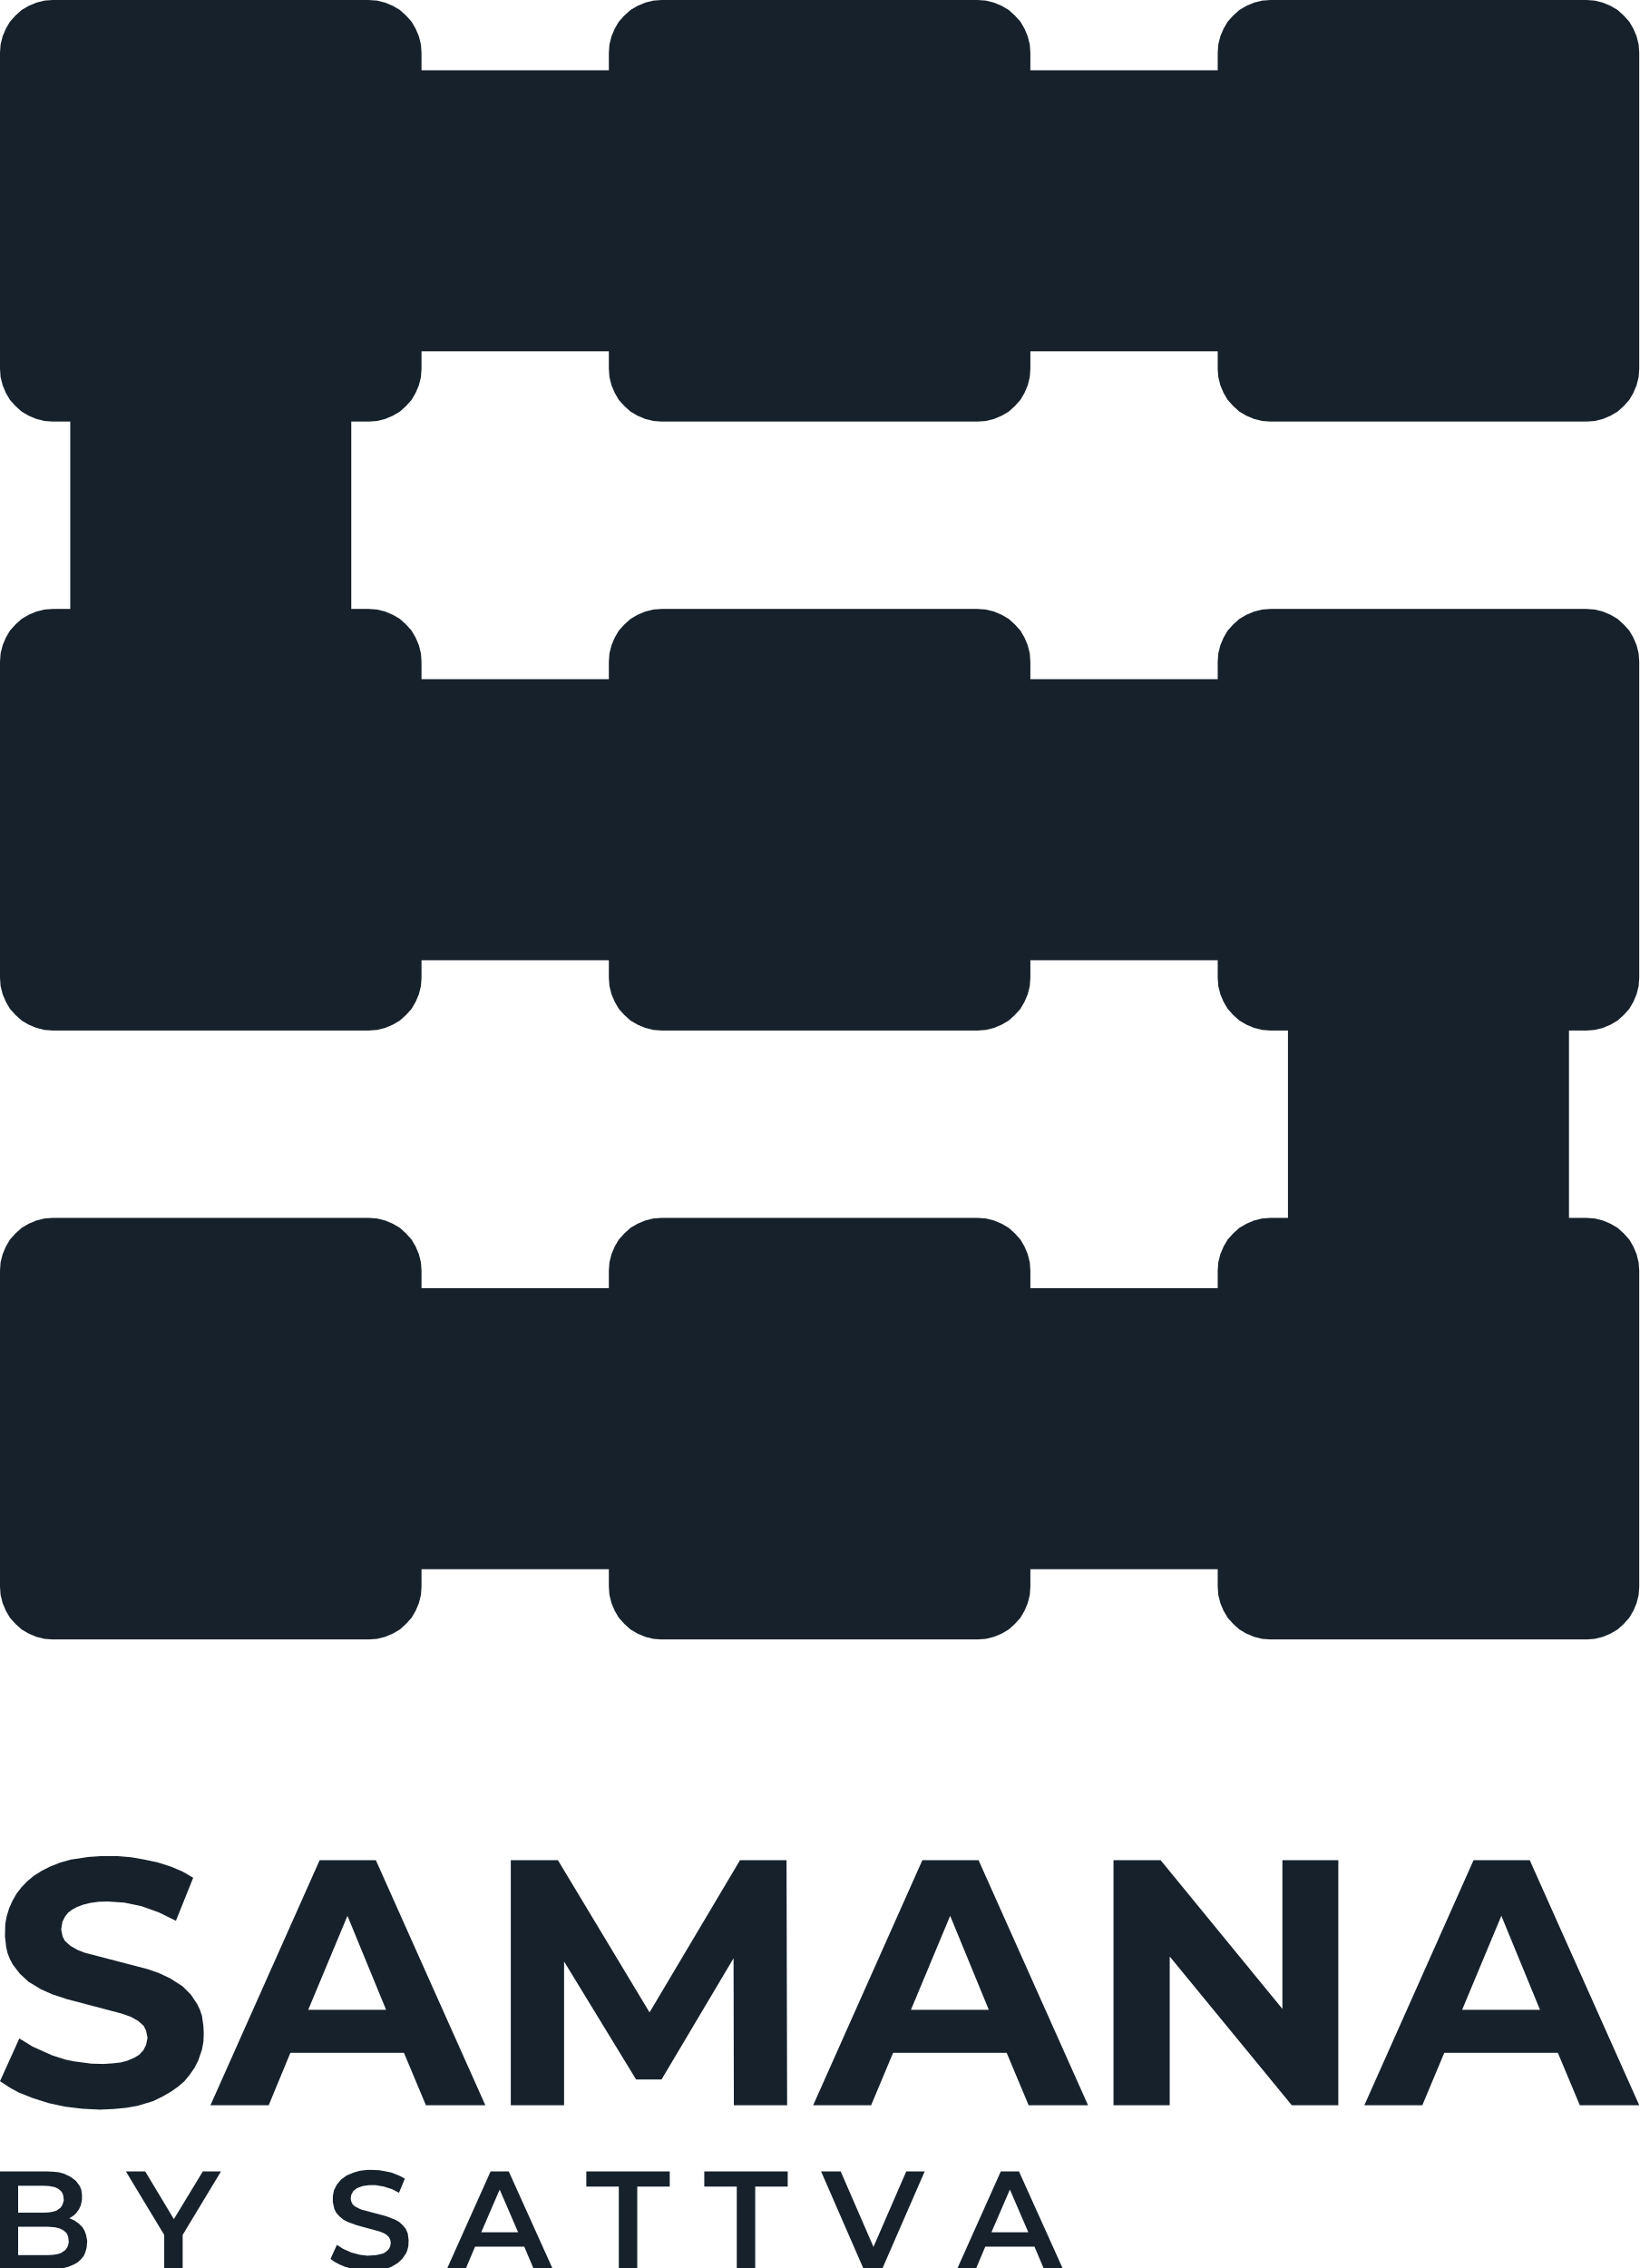
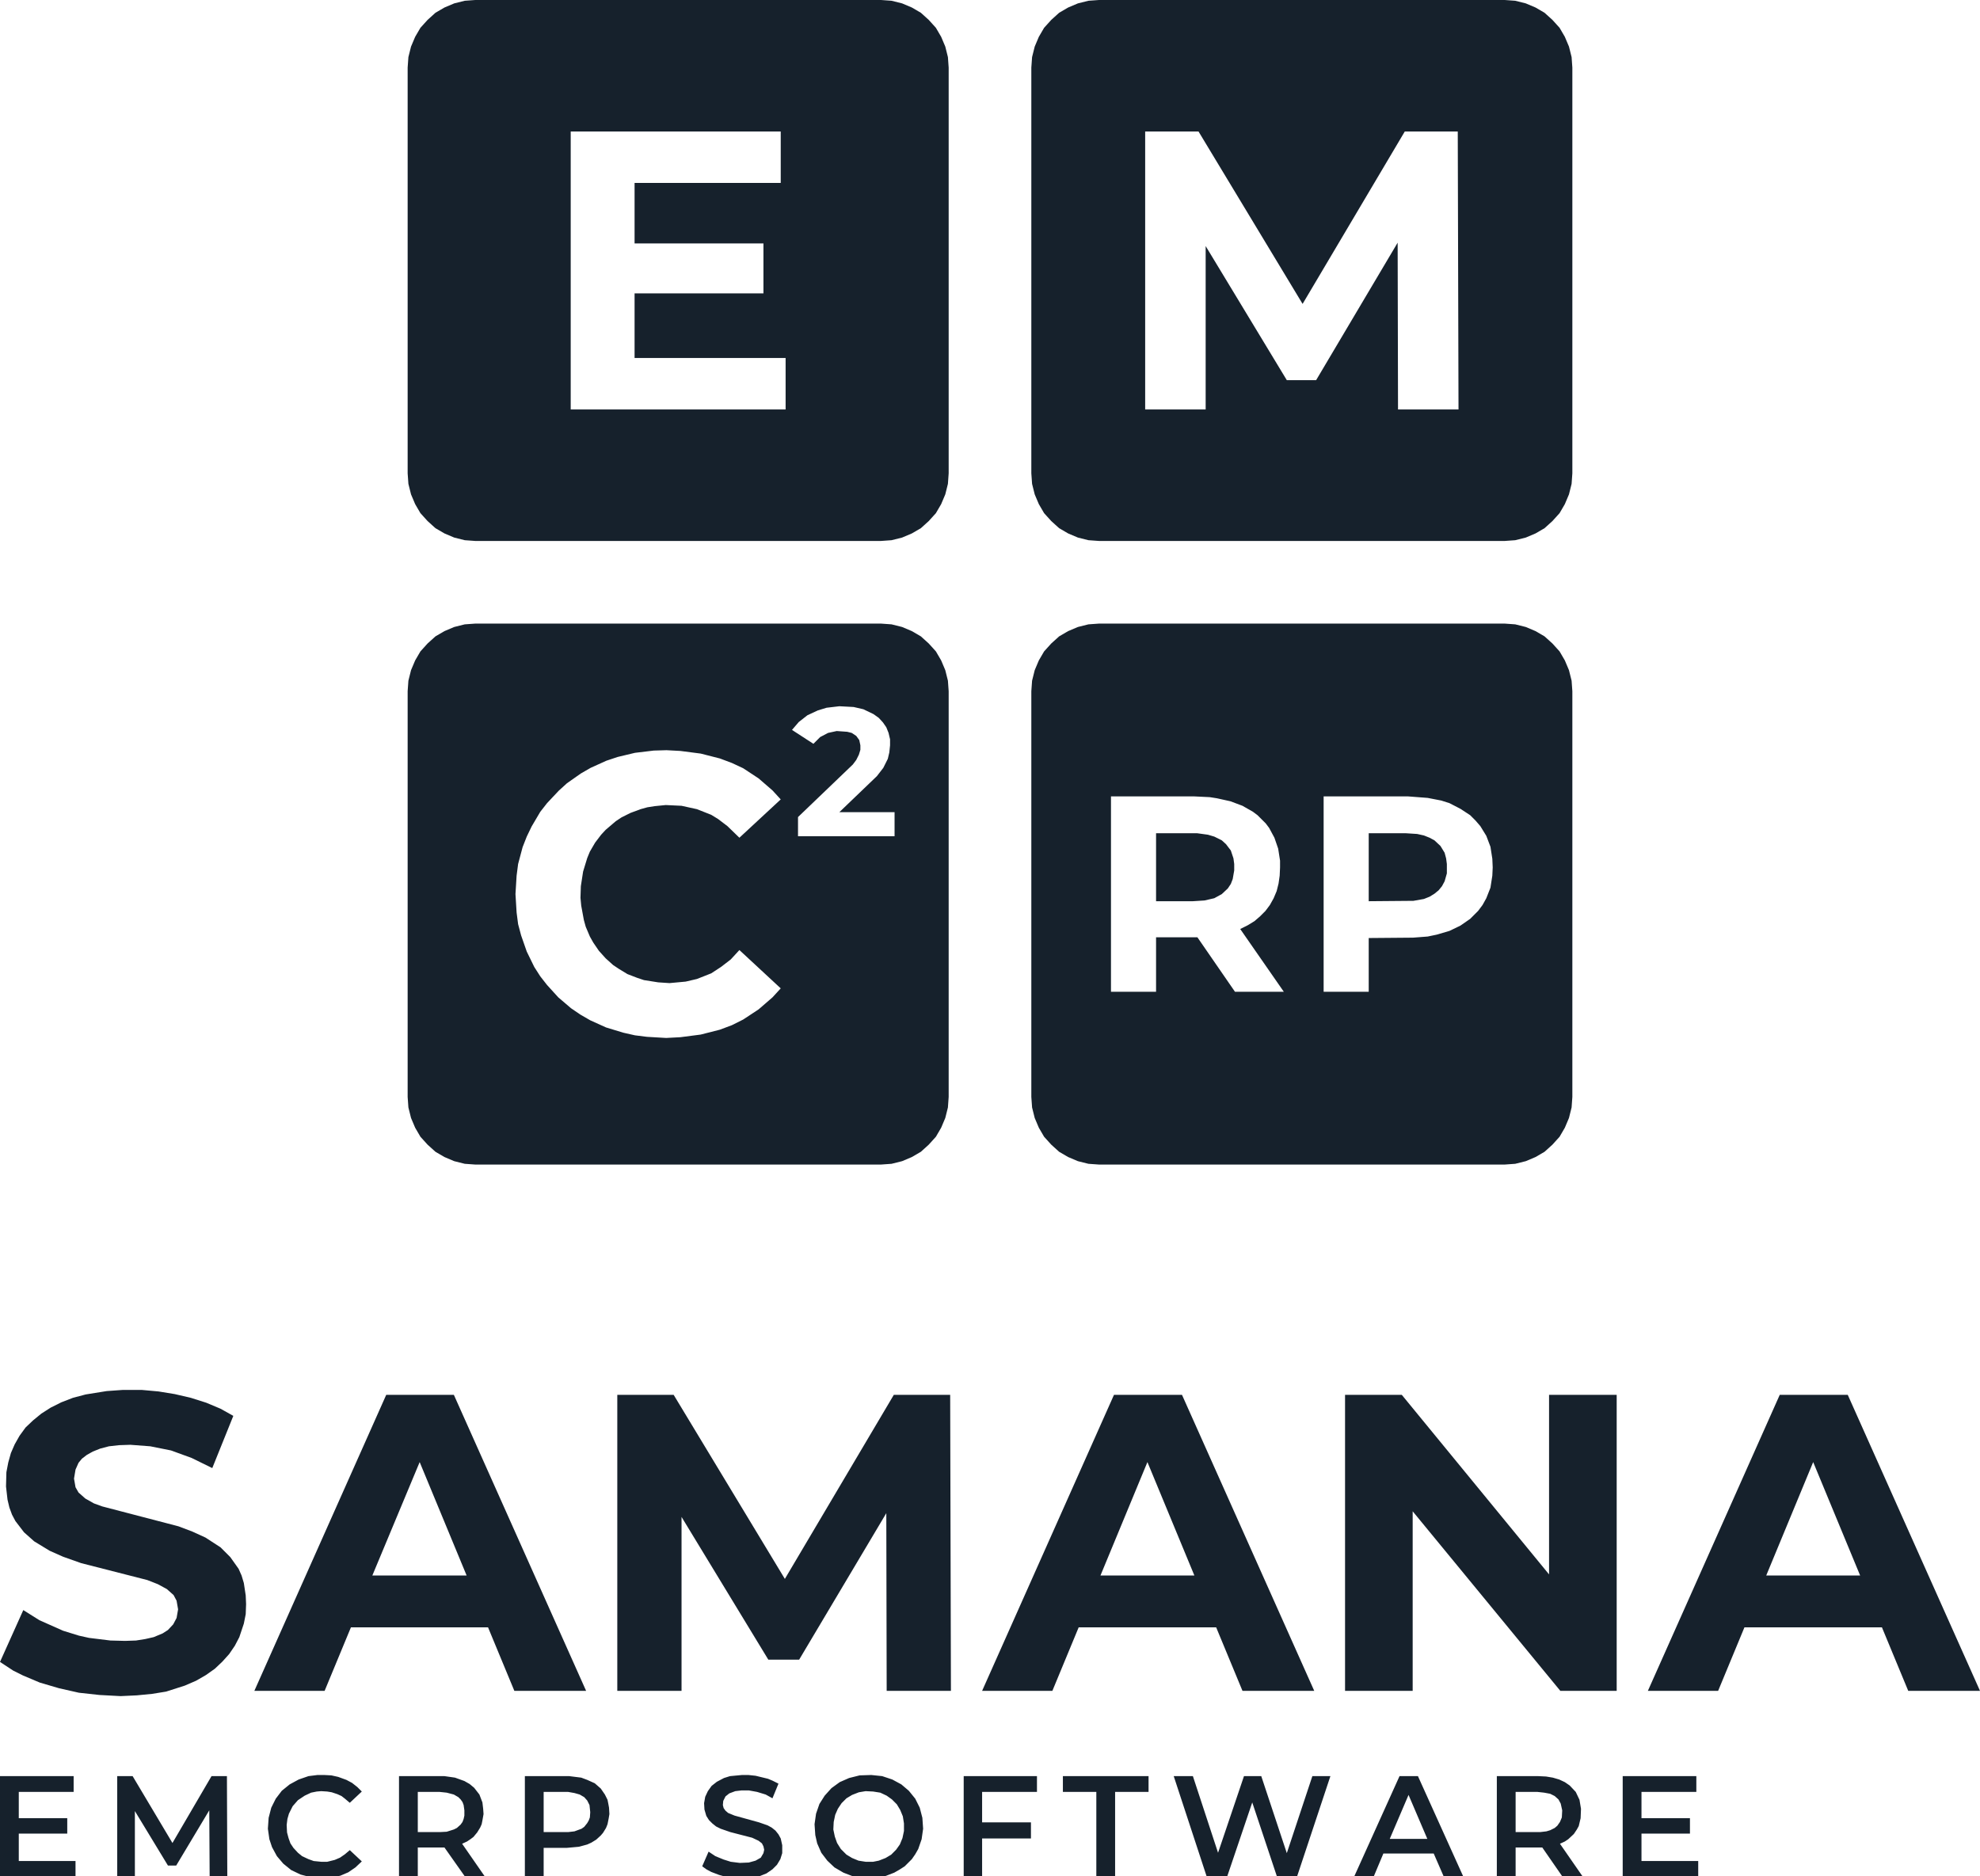
- <svg xmlns="http://www.w3.org/2000/svg" viewBox="0 0 560.0 774.7" role="img" aria-label="Samana by Sattva">
-   <path fill="#16212c" fill-rule="evenodd" d="M9.8 2L7.4 3.4L5.3 5.3L3.4 7.4L2 9.8L0.9 12.4L0.2 15.2L0 18L0 126L0.2 128.8L0.9 131.6L2 134.2L3.4 136.6L5.3 138.7L7.4 140.6L9.8 142L12.4 143.1L15.2 143.8L18 144L24 144L24 208L18 208L15.2 208.2L12.4 208.9L9.8 210L7.4 211.4L5.3 213.3L3.4 215.4L2 217.8L0.9 220.4L0.2 223.2L0 226L0 334L0.2 336.8L0.9 339.6L2 342.2L3.4 344.6L5.3 346.7L7.4 348.6L9.8 350L12.4 351.1L15.2 351.8L18 352L126 352L128.8 351.8L131.6 351.1L134.2 350L136.6 348.6L138.7 346.7L140.6 344.6L142 342.2L143.1 339.6L143.8 336.8L144 334L144 328L208 328L208 334L208.2 336.8L208.9 339.6L210 342.2L211.4 344.6L213.3 346.7L215.4 348.6L217.8 350L220.4 351.1L223.2 351.8L226 352L334 352L336.8 351.8L339.6 351.1L342.2 350L344.6 348.6L346.7 346.7L348.6 344.6L350 342.2L351.1 339.6L351.8 336.8L352 334L352 328L416 328L416 334L416.2 336.8L416.9 339.6L418 342.2L419.4 344.6L421.3 346.7L423.4 348.6L425.8 350L428.4 351.1L431.2 351.8L434 352L440 352L440 416L434 416L431.2 416.2L428.4 416.9L425.8 418L423.4 419.4L421.3 421.3L419.4 423.4L418 425.8L416.9 428.4L416.2 431.2L416 434L416 440L352 440L352 434L351.8 431.2L351.1 428.4L350 425.8L348.6 423.4L346.7 421.3L344.6 419.4L342.2 418L339.6 416.9L336.8 416.2L334 416L226 416L223.2 416.2L220.4 416.9L217.8 418L215.4 419.4L213.3 421.3L211.4 423.4L210 425.8L208.9 428.4L208.2 431.2L208 434L208 440L144 440L144 434L143.8 431.2L143.1 428.4L142 425.8L140.6 423.4L138.7 421.3L136.6 419.4L134.2 418L131.6 416.9L128.8 416.2L126 416L18 416L15.2 416.2L12.4 416.9L9.8 418L7.4 419.4L5.3 421.3L3.4 423.4L2 425.8L0.9 428.4L0.2 431.2L0 434L0 542L0.2 544.8L0.9 547.6L2 550.2L3.4 552.6L5.3 554.7L7.4 556.6L9.8 558L12.4 559.1L15.2 559.8L18 560L126 560L128.8 559.8L131.6 559.1L134.2 558L136.6 556.6L138.7 554.7L140.6 552.6L142 550.2L143.1 547.6L143.8 544.8L144 542L144 536L208 536L208 542L208.2 544.8L208.9 547.6L210 550.2L211.4 552.6L213.3 554.7L215.4 556.6L217.8 558L220.4 559.1L223.2 559.8L226 560L334 560L336.8 559.8L339.6 559.1L342.2 558L344.6 556.6L346.7 554.7L348.6 552.6L350 550.2L351.1 547.6L351.8 544.8L352 542L352 536L416 536L416 542L416.2 544.8L416.9 547.6L418 550.2L419.4 552.6L421.3 554.7L423.4 556.6L425.8 558L428.4 559.1L431.2 559.8L434 560L542 560L544.8 559.8L547.6 559.1L550.2 558L552.6 556.6L554.7 554.7L556.6 552.6L558 550.2L559.1 547.6L559.8 544.8L560 542L560 434L559.8 431.2L559.1 428.4L558 425.8L556.6 423.4L554.7 421.3L552.6 419.4L550.2 418L547.6 416.9L544.8 416.2L542 416L536 416L536 352L542 352L544.8 351.8L547.6 351.1L550.2 350L552.6 348.6L554.7 346.7L556.6 344.6L558 342.2L559.1 339.6L559.8 336.8L560 334L560 226L559.8 223.2L559.1 220.4L558 217.8L556.6 215.4L554.7 213.3L552.6 211.4L550.2 210L547.6 208.9L544.8 208.2L542 208L434 208L431.2 208.2L428.4 208.9L425.8 210L423.4 211.4L421.3 213.3L419.4 215.4L418 217.8L416.9 220.4L416.2 223.2L416 226L416 232L352 232L352 226L351.8 223.2L351.1 220.4L350 217.8L348.6 215.4L346.7 213.3L344.6 211.4L342.2 210L339.6 208.9L336.8 208.2L334 208L226 208L223.2 208.2L220.4 208.9L217.8 210L215.4 211.4L213.3 213.3L211.4 215.4L210 217.8L208.9 220.4L208.2 223.2L208 226L208 232L144 232L144 226L143.8 223.2L143.1 220.4L142 217.8L140.6 215.4L138.7 213.3L136.6 211.4L134.2 210L131.6 208.9L128.8 208.2L126 208L120 208L120 144L126 144L128.8 143.8L131.6 143.1L134.2 142L136.6 140.6L138.7 138.7L140.6 136.6L142 134.2L143.1 131.6L143.8 128.8L144 126L144 120L208 120L208 126L208.2 128.8L208.9 131.6L210 134.2L211.4 136.6L213.3 138.7L215.4 140.6L217.8 142L220.4 143.1L223.2 143.8L226 144L334 144L336.8 143.8L339.6 143.1L342.2 142L344.6 140.6L346.7 138.7L348.6 136.6L350 134.2L351.1 131.6L351.8 128.8L352 126L352 120L416 120L416 126L416.2 128.8L416.9 131.6L418 134.2L419.4 136.6L421.3 138.7L423.4 140.6L425.8 142L428.4 143.1L431.2 143.8L434 144L542 144L544.8 143.8L547.6 143.1L550.2 142L552.6 140.6L554.7 138.7L556.6 136.6L558 134.2L559.1 131.6L559.8 128.8L560 126L560 18L559.8 15.2L559.1 12.4L558 9.8L556.6 7.4L554.7 5.3L552.6 3.4L550.2 2L547.6 0.9L544.8 0.2L542 0L434 0L431.2 0.2L428.4 0.9L425.8 2L423.4 3.4L421.3 5.3L419.4 7.4L418 9.8L416.9 12.4L416.2 15.2L416 18L416 24L352 24L352 18L351.8 15.2L351.1 12.4L350 9.8L348.6 7.4L346.7 5.3L344.6 3.4L342.2 2L339.6 0.9L336.8 0.2L334 0L226 0L223.2 0.2L220.4 0.9L217.8 2L215.4 3.4L213.3 5.3L211.4 7.4L210 9.8L208.9 12.4L208.2 15.2L208 18L208 24L144 24L144 18L143.8 15.2L143.1 12.4L142 9.8L140.6 7.4L138.7 5.3L136.6 3.4L134.2 2L131.6 0.9L128.8 0.2L126 0L18 0L15.2 0.2L12.4 0.9Z" />
-   <path fill="#16212c" fill-rule="evenodd" d="M38.7 720.4L43 720L47 719.3L52.3 717.7L55.4 716.2L58.2 714.6L60.8 712.8L63 710.9L64.8 708.7L66.4 706.4L67.7 703.9L69 700.1L69.5 697.4L69.6 694.6L69.5 692.1L69 688.6L68.3 686.5L67.4 684.6L65.2 681.3L62.4 678.5L58.2 675.8L54.4 674L50.4 672.6L28.9 667L26.6 666.1L24.1 664.7L22.2 663L21.4 661.5L20.9 659.1L21.3 656.5L22.2 654.7L23.2 653.4L24.6 652.3L26.3 651.4L28.4 650.6L30.8 650L33.7 649.6L36.8 649.5L42.5 649.9L48.3 651.1L54.2 653.2L60.1 656.1L66 641.4L62.4 639.3L58.4 637.6L54 636.2L49.4 635.2L44.8 634.4L40.1 634L34.6 634L30.2 634.3L24.2 635.2L20.6 636.2L17.3 637.5L14.3 639L11.6 640.7L9.3 642.6L7.3 644.7L5.6 646.9L4.2 649.4L3.1 651.9L2.3 654.5L1.8 657.2L1.7 661.4L2.1 665L2.6 667.2L3.4 669.2L4.4 671.1L6.8 674.2L9.7 676.9L14 679.5L17.8 681.2L23 682.9L41.6 687.8L44.7 688.9L47.2 690.3L49.1 692L49.9 693.6L50.4 696.1L49.9 698.5L49 700.3L47.5 701.9L46 702.8L43.5 703.9L41.2 704.5L38.5 704.8L35.3 705L31.2 704.9L25.2 704.1L22.3 703.5L17.9 702.1L11.2 699.1L6.6 696.3L0 710.9L3.7 713.3L6.5 714.8L11.3 716.7L16.7 718.4L22.3 719.6L28.1 720.3L34.1 720.6ZM99.2 701.2L138 701.2L145.5 719.1L165.8 719.1L128.4 635.4L109.2 635.4L71.9 719.1L91.8 719.1ZM118.7 654.4L131.9 686.5L105.3 686.5ZM217.3 710.3L226 710.3L250.6 668.9L250.7 719.1L268.9 719.1L268.7 635.4L252.8 635.4L221.9 687.4L190.6 635.4L174.5 635.4L174.5 719.1L192.7 719.1L192.7 670ZM297.6 719.1L305.1 701.2L343.9 701.2L351.4 719.1L371.7 719.1L334.3 635.4L315.1 635.4L277.8 719.1ZM311.2 686.5L324.6 654.4L337.8 686.5ZM441.3 719.1L457.2 719.1L457.2 635.4L438.1 635.4L438.1 686.2L396.5 635.4L380.4 635.4L380.4 719.1L399.6 719.1L399.6 668.3ZM493.4 701.2L532.2 701.2L539.7 719.1L560 719.1L522.6 635.4L503.4 635.4L466.1 719.1L485.9 719.1ZM512.9 654.4L526.1 686.5L499.5 686.5Z" />
-   <path fill="#16212c" fill-rule="evenodd" d="M17.9 775.1L21.3 774.8L23.3 774.3L25 773.6L26.5 772.8L27.7 771.7L28.6 770.6L29.2 769.2L29.6 767.7L29.8 765.5L29.4 763.4L28.9 762L28.2 760.8L26.9 759.5L25.3 758.4L23.7 757.7L25 756.9L26 756L27 754.6L27.6 753.3L28 751.4L28 749.6L27.8 748.1L27.3 746.8L26 745L24.2 743.6L21.9 742.5L20.1 742L18 741.8L15.7 741.7L0 741.7L0 775.2ZM16.3 760.6L18.8 760.8L20.4 761.2L21.6 761.8L22.6 762.6L23 763.3L23.3 764.1L23.5 765.9L23.3 766.8L23 767.6L22.3 768.6L20.8 769.6L19.9 769.9L18.2 770.2L16.3 770.3L6.2 770.3L6.2 760.6ZM15 746.6L16.8 746.7L18.8 747.1L20 747.7L20.9 748.5L21.3 749.1L21.6 749.9L21.8 751.6L21.3 753.2L20.7 754.1L19.3 755.1L17.9 755.5L16.8 755.7L15 755.8L6.2 755.8L6.2 746.6ZM75.5 741.7L69.3 741.7L59.4 758L49.6 741.7L43 741.7L56.1 763.4L56.1 775.2L62.4 775.2L62.4 763.4ZM128.7 775.5L131.8 775L133.7 774.3L135.9 773L137.5 771.5L138.7 769.7L139.1 768.8L139.5 767.3L139.6 765.2L139.3 762.9L138.6 761.3L137.6 760.1L136.4 759L135 758.2L131.9 757L123.3 754.7L121.3 753.7L120.5 753L120 752L119.8 750.9L120 749.7L120.7 748.4L122 747.4L123.9 746.7L126.1 746.4L128.4 746.4L131.2 746.9L134 747.8L136.3 749L138.3 744.2L136.9 743.4L135.3 742.7L133.7 742.1L131.3 741.6L129.5 741.3L127.1 741.2L125.3 741.2L122.9 741.5L120.8 742.1L118.4 743.1L116.5 744.5L115.1 746.2L114.1 748.1L113.7 750.1L113.7 752.2L114.2 754.5L114.9 755.9L116 757.1L117.2 758.1L118.6 758.9L121.9 760.1L129.6 762.2L130.9 762.7L132 763.3L132.8 764.1L133.3 765L133.5 766.1L133.3 767.3L132.9 768.1L132.4 768.7L131.5 769.4L130.7 769.8L128.5 770.3L125.5 770.5L123 770.2L120 769.4L117.3 768.2L115.1 766.8L112.9 771.6L114.3 772.6L116 773.5L117.9 774.3L120 774.9L122.3 775.4L124.5 775.6ZM162.3 767.4L179.1 767.4L182.4 775.2L188.9 775.2L173.8 741.7L167.6 741.7L152.6 775.2L159 775.2ZM170.7 747.9L177 762.5L164.4 762.5ZM228.8 746.9L228.8 741.7L200.3 741.7L200.3 746.9L211.4 746.9L211.4 775.2L217.7 775.2L217.7 746.9ZM269.1 746.9L269.1 741.7L240.6 741.7L240.6 746.9L251.7 746.9L251.7 775.2L258 775.2L258 746.9ZM309.6 741.7L298.4 767.5L287.2 741.7L280.5 741.7L295.1 775.2L301.3 775.2L315.9 741.7ZM336.6 767.4L353.4 767.4L356.7 775.2L363.2 775.2L348.1 741.7L341.9 741.7L326.9 775.2L333.3 775.2ZM345 747.9L351.3 762.5L338.7 762.5Z" />
+ <svg xmlns="http://www.w3.org/2000/svg" viewBox="0 0 527.0 499.2" role="img" aria-label="Samana, EMCRP software">
+   <g transform="translate(108.5 0.0)">
+     <path fill="#16212c" fill-rule="evenodd" d="M12.4 0.9L9.8 2L7.4 3.4L5.3 5.3L3.4 7.4L2 9.8L0.9 12.4L0.2 15.2L0 18L0 126L0.2 128.8L0.9 131.6L2 134.2L3.4 136.6L5.3 138.7L7.4 140.6L9.8 142L12.4 143.1L15.2 143.8L18 144L126 144L128.8 143.8L131.6 143.1L134.2 142L136.6 140.6L138.7 138.7L140.6 136.6L142 134.2L143.1 131.6L143.8 128.8L144 126L144 18L143.8 15.2L143.1 12.4L142 9.8L140.6 7.4L138.7 5.3L136.6 3.4L134.2 2L131.6 0.9L128.8 0.2L126 0L18 0L15.2 0.2ZM43.4 109L43.4 35L99.3 35L99.3 48.7L60.4 48.7L60.4 64.8L94.7 64.8L94.7 78.1L60.4 78.1L60.4 95.3L100.6 95.3L100.6 109ZM178.4 0.9L175.8 2L173.4 3.4L171.3 5.3L169.4 7.4L168 9.8L166.9 12.4L166.2 15.2L166 18L166 126L166.2 128.8L166.9 131.6L168 134.2L169.4 136.6L171.3 138.7L173.4 140.6L175.8 142L178.4 143.1L181.2 143.8L184 144L292 144L294.8 143.8L297.6 143.1L300.2 142L302.6 140.6L304.7 138.7L306.6 136.6L308 134.2L309.1 131.6L309.8 128.8L310 126L310 18L309.8 15.2L309.1 12.4L308 9.8L306.6 7.4L304.7 5.3L302.6 3.4L300.2 2L297.6 0.9L294.8 0.2L292 0L184 0L181.2 0.2ZM212.4 65.5L212.4 109L196.3 109L196.3 35L210.5 35L238.2 80.9L265.4 35L279.5 35L279.7 109L263.6 109L263.5 64.6L241.8 101.2L234 101.2ZM12.4 166.9L9.8 168L7.4 169.4L5.3 171.3L3.4 173.4L2 175.8L0.9 178.4L0.2 181.2L0 184L0 292L0.2 294.8L0.9 297.6L2 300.2L3.4 302.6L5.3 304.7L7.4 306.6L9.8 308L12.4 309.1L15.2 309.8L18 310L126 310L128.8 309.8L131.6 309.1L134.2 308L136.6 306.6L138.7 304.7L140.6 302.6L142 300.2L143.1 297.6L143.8 294.8L144 292L144 184L143.8 181.2L143.1 178.4L142 175.8L140.6 173.4L138.7 171.3L136.6 169.4L134.2 168L131.6 166.9L128.8 166.2L126 166L18 166L15.2 166.2ZM129.6 216.2L129.6 222.6L103.9 222.6L103.9 217.5L118.5 203.5L119.4 202.3L120.1 200.9L120.5 199.6L120.5 198.4L120.2 197L119.4 195.9L118.2 195.1L117 194.8L114.2 194.6L111.9 195.1L109.8 196.2L108 198L102.3 194.3L104.1 192.2L106.4 190.4L109.2 189.1L111.5 188.4L114.9 188L118.7 188.2L121.3 188.8L124 190.1L125.4 191.1L126.5 192.3L127.4 193.6L128 195.1L128.4 196.8L128.4 198.4L128.2 200.3L127.8 202L126.6 204.4L124.9 206.6L114.9 216.2ZM72.6 276.1L68.8 276.3L63.7 276L60.5 275.6L57.4 274.9L52.8 273.5L48.6 271.6L46 270.1L43.5 268.4L40.1 265.5L37.1 262.2L35.3 259.9L33.7 257.4L31.7 253.3L30.2 249L29.4 246L29 242.9L28.7 238L29 233.1L29.4 230L30.6 225.5L31.7 222.7L33 220L35.3 216.1L37.1 213.8L40.2 210.5L42.4 208.5L46.1 205.9L48.7 204.4L52.9 202.5L55.9 201.5L60.5 200.4L65.5 199.8L68.9 199.7L72.6 199.9L78 200.6L83.1 201.9L86.3 203.1L89.3 204.5L93.4 207.2L97.1 210.4L99.3 212.8L88.3 223L85.1 219.9L82.6 218L80.8 216.9L77 215.4L72.9 214.5L68.7 214.3L65.7 214.6L63.8 214.9L62 215.4L59.3 216.4L56.9 217.6L55.4 218.6L52.7 220.9L51.5 222.2L49.9 224.3L48.5 226.7L47.8 228.4L46.7 232L46.1 235.9L46 239L46.2 241.1L46.9 244.9L47.4 246.7L48.5 249.3L49.4 250.9L50.9 253.1L52.7 255.1L54.7 256.9L56.2 257.9L58.5 259.3L61.1 260.3L62.9 260.9L66.7 261.5L69.7 261.7L74 261.3L77 260.6L80.8 259.1L83.4 257.4L86 255.4L88.3 252.9L99.3 263.1L97.1 265.5L93.4 268.7L89.3 271.4L86.3 272.9L83.1 274.1L78 275.4ZM178.4 166.9L175.8 168L173.4 169.4L171.3 171.3L169.4 173.4L168 175.8L166.9 178.4L166.2 181.2L166 184L166 292L166.2 294.8L166.9 297.6L168 300.2L169.4 302.6L171.3 304.7L173.4 306.6L175.8 308L178.4 309.1L181.2 309.8L184 310L292 310L294.8 309.8L297.6 309.1L300.2 308L302.6 306.6L304.7 304.7L306.6 302.6L308 300.2L309.1 297.6L309.8 294.8L310 292L310 184L309.8 181.2L309.1 178.4L308 175.8L306.6 173.4L304.7 171.3L302.6 169.4L300.2 168L297.6 166.9L294.8 166.2L292 166L184 166L181.2 166.2ZM199.2 264L187.2 264L187.2 212L209.4 212L213.5 212.2L215.4 212.5L219 213.3L222.2 214.5L225 216.1L226.2 217L228.4 219.2L229.3 220.4L230.7 223L231.7 225.9L232.2 229.1L232.2 230.9L232.1 233.1L231.8 235.2L231.3 237.2L230.5 239.1L229.5 240.9L228.3 242.5L226.9 243.9L225.4 245.2L223.6 246.3L221.6 247.3L233.2 264L220.2 264L210.2 249.5L199.2 249.5ZM255.8 249.7L255.8 264L243.8 264L243.8 212L266.3 212L271.5 212.4L275.1 213.1L277.3 213.8L280.2 215.3L282.8 217L284.2 218.4L285.5 219.9L287.1 222.5L288.2 225.4L288.7 228.6L288.8 230.9L288.7 233.1L288.2 236.3L287.1 239.1L286.1 240.9L284.9 242.5L282.8 244.6L280.2 246.4L277.3 247.8L273.9 248.8L271.5 249.3L267.6 249.6ZM199.2 221.8L199.2 239.9L209 239.9L212.1 239.7L214.7 239.1L216.7 238L218.3 236.5L219.1 235.3L219.6 234L220 231.7L220 230L219.8 228.5L219.1 226.4L217.8 224.7L216.7 223.7L214.7 222.7L213 222.2L210.1 221.8ZM265.6 221.8L255.8 221.8L255.8 239.9L267.7 239.8L270.5 239.3L272 238.7L273.3 237.9L274.4 237L275.3 235.9L276 234.6L276.6 232.5L276.6 230L276.4 228.5L276 227L274.9 225.2L273.3 223.7L272 223L270.5 222.4L268.7 222Z" />
+   </g>
+   <path fill="#16212c" fill-rule="evenodd" d="M36.4 451.3L40.5 450.9L44.2 450.3L49.2 448.7L52.2 447.4L54.8 445.9L57.2 444.2L59.2 442.3L61 440.3L62.5 438.1L63.7 435.8L64.9 432.2L65.4 429.7L65.5 427L65.4 424.7L64.9 421.4L64.3 419.4L63.5 417.6L61.3 414.5L58.7 411.9L54.7 409.3L51.2 407.7L47.5 406.3L27.2 401L25 400.2L22.7 398.9L20.9 397.3L20.1 395.9L19.7 393.6L20.1 391.2L20.9 389.4L21.8 388.3L23.1 387.3L24.7 386.4L26.7 385.6L29 385L31.7 384.7L34.7 384.6L40 385L45.5 386.1L51 388.1L56.5 390.8L62.1 376.9L58.7 375L54.9 373.4L50.8 372.1L46.5 371.1L42.2 370.4L37.8 370L32.6 370L28.4 370.3L22.8 371.2L19.4 372.1L16.3 373.3L13.5 374.7L11 376.3L8.8 378.1L6.8 380L5.2 382.2L3.9 384.5L2.9 386.8L2.2 389.3L1.7 391.9L1.6 395.7L2 399.2L2.5 401.3L3.2 403.2L4.1 404.9L6.4 407.9L9.1 410.3L13.2 412.8L16.8 414.4L21.6 416.1L39.2 420.6L42 421.7L44.4 423L46.2 424.6L47 426.1L47.4 428.4L47 430.7L46.1 432.4L44.7 433.9L43.3 434.8L40.9 435.8L38.7 436.3L36.2 436.7L33.3 436.8L29.4 436.7L23.7 436L21 435.4L16.8 434.1L10.5 431.3L6.2 428.6L0 442.4L3.5 444.7L6.1 446L10.6 447.9L15.7 449.4L21 450.6L26.5 451.2L32.1 451.5ZM93.4 433.2L129.9 433.2L136.9 450.1L156 450.1L120.8 371.3L102.8 371.3L67.7 450.1L86.4 450.1ZM111.7 389.2L124.2 419.4L99.1 419.4ZM204.5 441.8L212.7 441.8L235.9 402.8L236 450.1L253.1 450.1L252.9 371.3L237.9 371.3L208.9 420.3L179.3 371.3L164.3 371.3L164.3 450.1L181.4 450.1L181.4 403.8ZM280.1 450.1L287.1 433.2L323.7 433.2L330.7 450.1L349.8 450.1L314.6 371.3L296.5 371.3L261.4 450.1ZM292.9 419.4L305.4 389.2L317.9 419.4ZM415.3 450.1L430.3 450.1L430.3 371.3L412.3 371.3L412.3 419.1L373.1 371.3L358 371.3L358 450.1L376 450.1L376 402.3ZM464.3 433.2L500.9 433.2L507.9 450.1L527 450.1L491.8 371.3L473.7 371.3L438.6 450.1L457.3 450.1ZM482.6 389.2L495.1 419.4L470.1 419.4Z" />
+   <path fill="#16212c" fill-rule="evenodd" d="M20.1 495.4L5 495.4L5 488.1L17.9 488.1L17.9 484L5 484L5 477L19.6 477L19.6 472.8L0 472.8L0 499.6L20.1 499.6ZM46.9 496.6L55.7 481.9L55.8 499.6L60.5 499.6L60.4 472.8L56.3 472.8L45.9 490.6L35.3 472.8L31.2 472.8L31.2 499.6L35.9 499.6L35.9 482.1L44.7 496.6ZM88.2 499.8L90.6 499.3L92.7 498.4L94.6 497.1L96.3 495.5L93.1 492.5L91.8 493.6L90.5 494.5L89.1 495.1L87.1 495.6L85.5 495.6L83.5 495.4L82.1 494.9L80.4 494.1L79.3 493.2L78.1 491.9L77.3 490.7L76.8 489.3L76.4 487.8L76.3 485.8L76.5 484.2L76.9 482.8L77.9 480.8L79.3 479.2L81.1 478L82.8 477.2L84.3 476.9L85.5 476.8L87.1 476.9L88.3 477.1L89.8 477.6L90.9 478.1L91.8 478.8L93.1 479.9L96.3 476.9L95.1 475.7L93.7 474.6L92.2 473.8L90 473L88.2 472.6L86.3 472.5L84.5 472.5L82.1 472.8L79.5 473.7L77.1 475L75 476.7L73.4 478.8L72.2 481.2L71.5 483.9L71.3 486.8L71.7 489.6L72.4 491.7L73.7 494.1L75.4 496.1L77.5 497.8L80 499L82.7 499.7L85.6 500ZM111.2 499.6L111.2 491.8L118.3 491.8L123.8 499.6L129.1 499.6L123 490.8L124.3 490.2L125.2 489.6L126 489L127 487.8L127.8 486.5L128.2 485.6L128.4 484.6L128.7 482.9L128.6 481.5L128.4 479.8L127.6 477.7L126.2 475.9L125 474.9L123.6 474.1L121.1 473.2L118.3 472.8L106.2 472.8L106.2 499.6ZM111.2 477L117 477L118.9 477.2L120.8 477.7L122 478.4L122.6 479L123.1 479.7L123.4 480.5L123.6 481.9L123.6 483.3L123.4 484.2L123.1 485L122.6 485.7L121.6 486.6L120.8 487L118.9 487.6L117 487.7L111.2 487.7ZM150.8 491.9L154.1 491.6L156.3 491L157.4 490.5L158.7 489.7L159.9 488.6L160.5 487.9L161.3 486.6L161.7 485.6L162 484.1L162.2 482.9L162.1 481.2L161.9 480.1L161.7 479.1L161 477.7L159.9 476.1L158.3 474.7L156.3 473.8L154.7 473.2L151.5 472.8L139.7 472.8L139.7 499.6L144.7 499.6L144.7 491.9ZM151.2 477L152.9 477.3L154.3 477.7L155.5 478.4L156.3 479.3L156.9 480.5L157.1 482.4L157 483.8L156.7 484.6L156.3 485.3L155.5 486.3L154.8 486.8L152.9 487.5L151.2 487.7L144.7 487.7L144.7 477ZM200.2 499.8L202 499.5L204 498.7L205.6 497.6L206.8 496.4L207.7 494.9L208.2 493.3L208.2 491.2L207.8 489.4L207.2 488.3L206.4 487.3L205.4 486.5L204.3 485.9L202 485.1L195.5 483.3L193.8 482.6L193.1 482L192.6 481.3L192.4 480.5L192.5 479.4L193.1 478.2L194.1 477.4L195.7 476.8L197.4 476.6L199.3 476.6L201.5 477L203.8 477.7L205.6 478.7L207.2 474.8L205.6 474L204.4 473.5L201.1 472.7L199.2 472.5L197.5 472.5L194.3 472.8L192.7 473.3L190.8 474.3L189.4 475.4L188.4 476.8L187.7 478.3L187.4 480L187.5 481.7L188 483.4L188.7 484.5L189.6 485.4L190.6 486.2L191.8 486.8L194.4 487.7L200.2 489.2L201.9 490L202.8 490.7L203.2 491.5L203.4 492.4L203.2 493.3L202.5 494.5L201.1 495.3L199.3 495.8L196.9 495.9L194.5 495.6L192.6 495L190.4 494.1L188.6 492.9L186.9 496.8L188 497.6L189.3 498.3L191.4 499.1L193.2 499.6L195 499.9L196.8 500ZM232.5 500L235.4 499.5L238 498.5L239.4 497.7L240.8 496.8L242.7 494.9L243.6 493.6L244.4 492.2L245.3 489.6L245.7 486.8L245.5 483.9L244.8 481.2L243.6 478.8L241.9 476.7L239.9 475L237.5 473.7L234.8 472.8L231.9 472.5L228.8 472.6L226 473.3L223.5 474.4L221.3 476L219.5 478L218.1 480.2L217.2 482.8L216.8 485.6L217 488.5L217.5 490.7L218.6 493.2L220.2 495.3L222.1 497.1L224.5 498.5L227.1 499.5L229.4 499.9ZM230.4 495.6L228.5 495.3L226.8 494.6L225.3 493.7L223.8 492.2L222.8 490.6L222.2 488.9L221.8 487L221.9 485L222.3 483.1L223 481.5L224 480L225.3 478.7L226.8 477.8L228.6 477.1L230.4 476.8L232.4 476.9L234.3 477.2L236 478L237.4 479L238.7 480.3L239.6 481.8L240.3 483.5L240.6 485.4L240.6 487.4L240.2 489.3L239.5 491L238.5 492.4L237.2 493.7L235.7 494.6L233.9 495.3L232.4 495.6ZM274.4 489.4L274.4 485.1L261.4 485.1L261.4 477L276 477L276 472.8L256.5 472.8L256.5 499.6L261.4 499.6L261.4 489.4ZM305.7 472.8L282.9 472.8L282.9 477L291.8 477L291.8 499.6L296.8 499.6L296.8 477L305.7 477ZM345.2 499.6L354.1 472.8L349.3 472.8L342.5 493.3L335.7 472.8L331.1 472.8L324.2 493.2L317.5 472.8L312.4 472.8L321.2 499.6L326.6 499.6L333.3 479.8L339.9 499.6ZM381.6 493.4L384.3 499.6L389.5 499.6L377.4 472.8L372.5 472.8L360.4 499.6L365.6 499.6L368.2 493.4ZM379.9 489.5L369.9 489.5L374.9 477.8ZM403.4 491.8L410.5 491.8L415.9 499.6L421.3 499.6L415.2 490.8L416.5 490.2L417.4 489.6L418.9 488.2L419.7 487L420.2 486.1L420.7 484L420.8 481.5L420.4 479.1L419.4 477L417.8 475.3L416.5 474.4L415 473.7L413.3 473.2L411.5 472.9L409.4 472.8L398.4 472.8L398.4 499.6L403.4 499.6ZM409.2 477L411 477.2L412.6 477.5L413.8 478.1L414.8 479L415.4 480.1L415.8 481.9L415.7 483.8L415.2 485L414.5 486L413.8 486.6L412.6 487.2L411.6 487.5L409.9 487.7L403.4 487.7L403.4 477ZM436.9 495.4L436.9 488.1L449.8 488.1L449.8 484L436.9 484L436.9 477L451.5 477L451.5 472.8L431.9 472.8L431.9 499.6L452 499.6L452 495.4Z" />
</svg>
